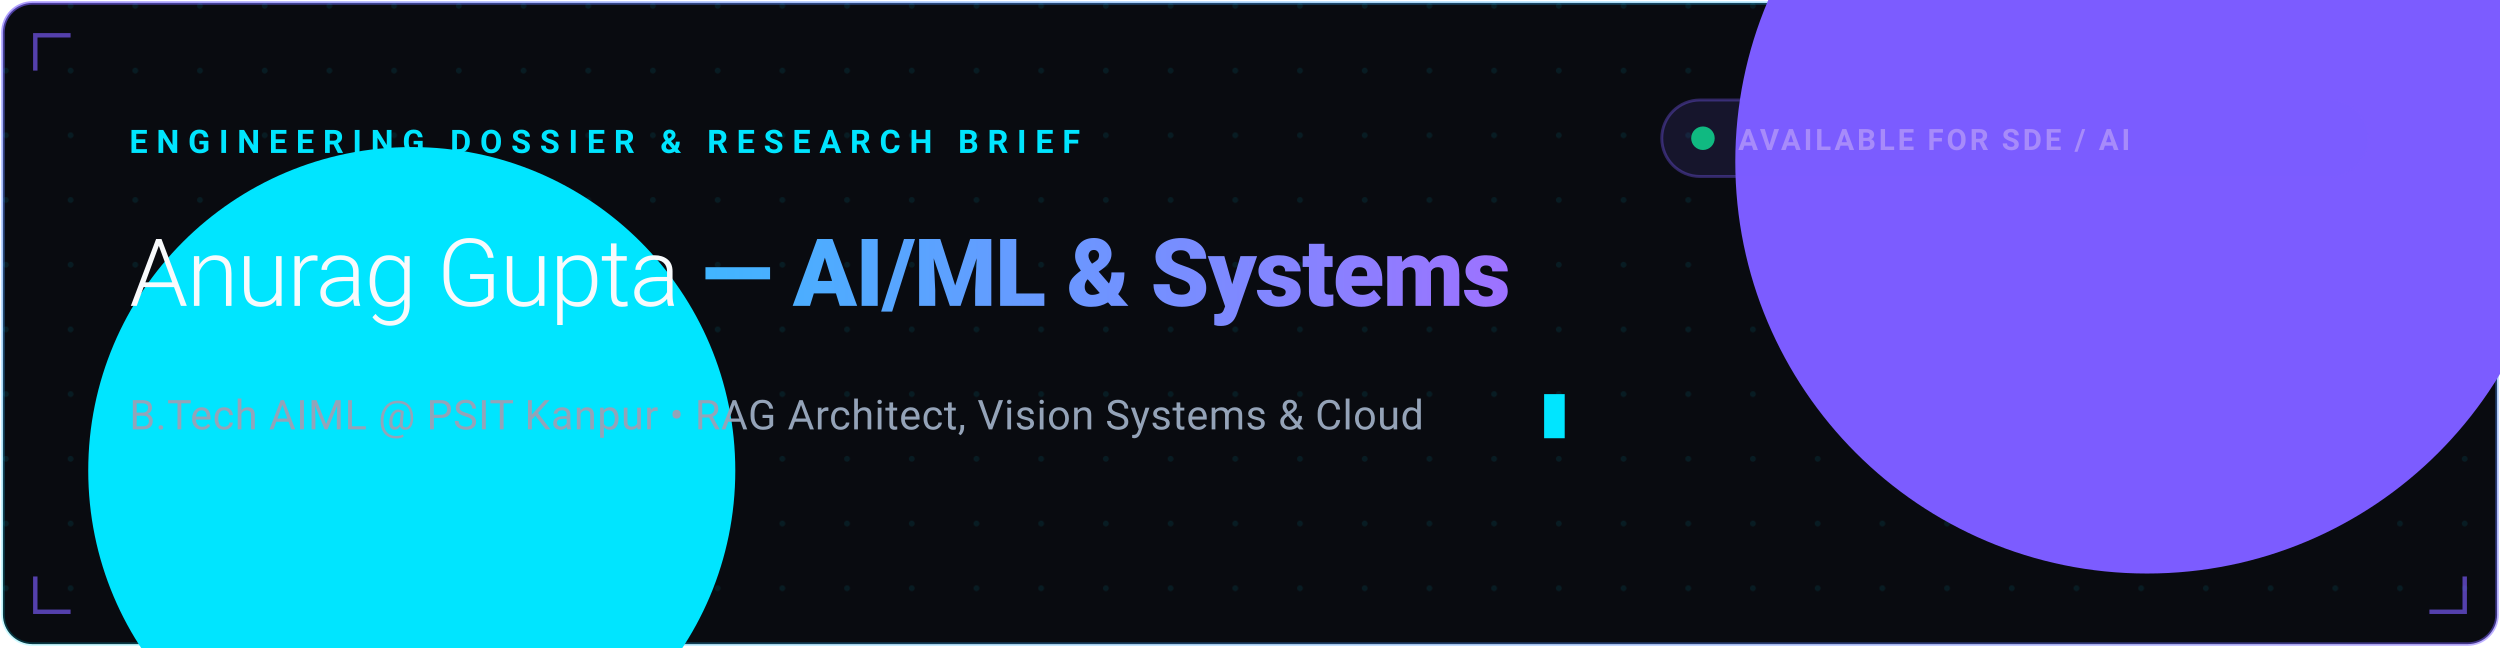
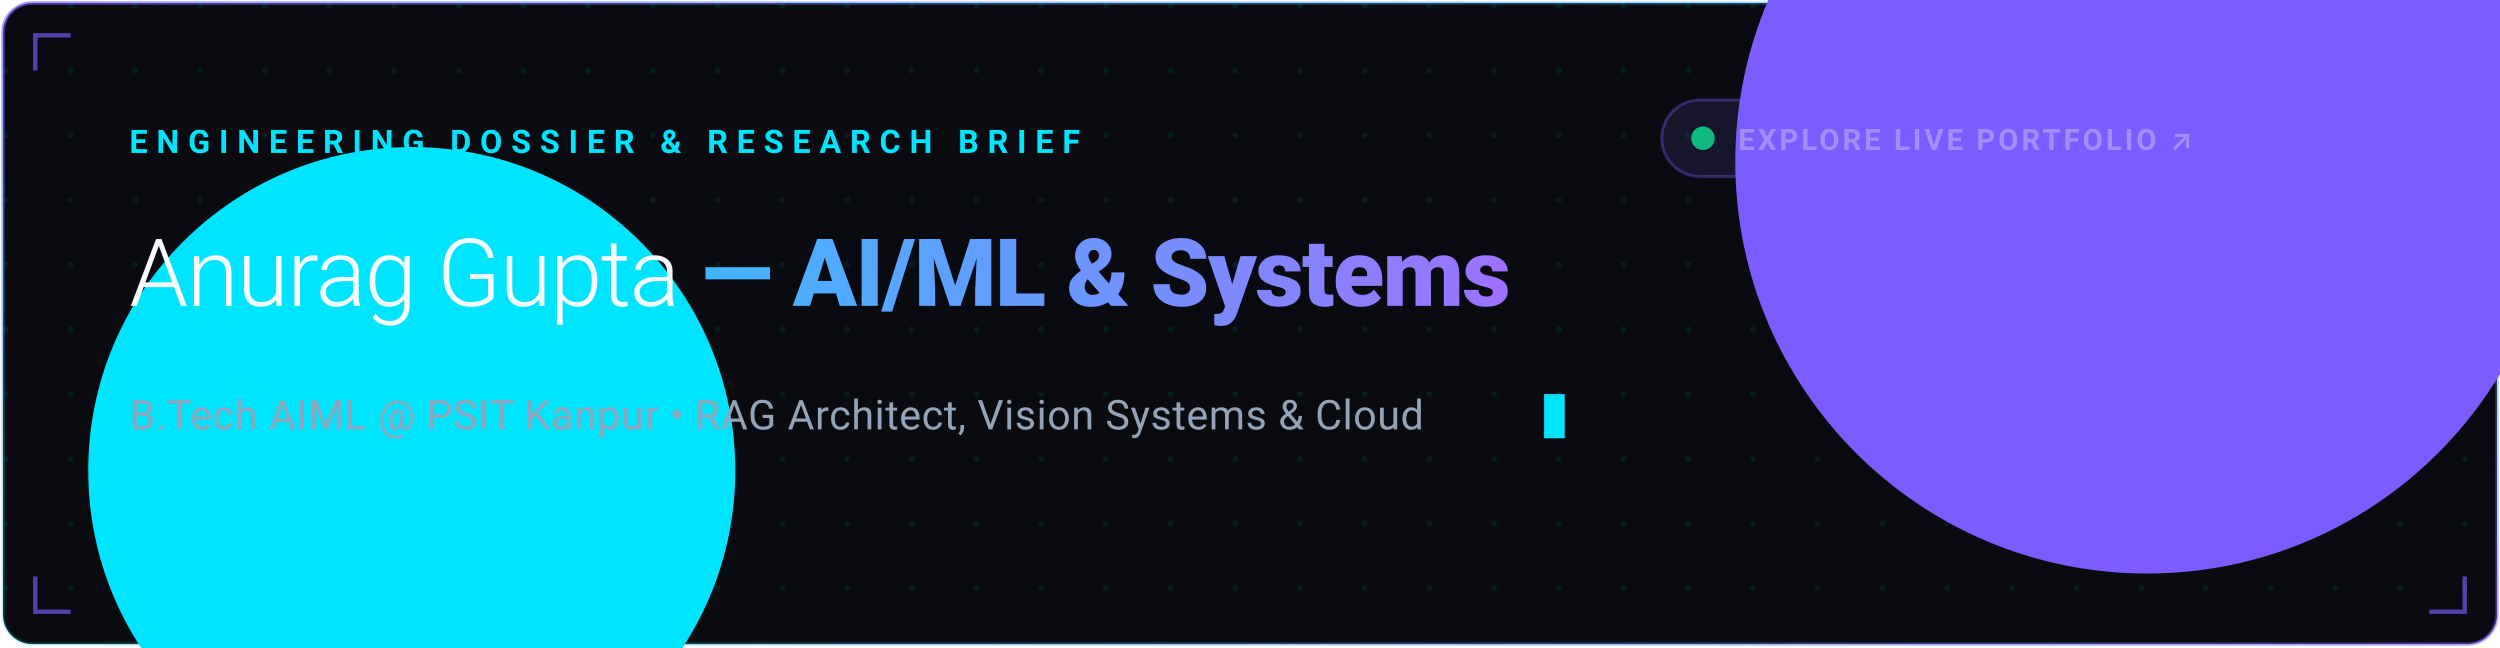
<svg xmlns="http://www.w3.org/2000/svg" fill="none" viewBox="0 0 850 220" width="100%" height="220">
  <style>
    @keyframes pulseGlow {
      0%, 100% { opacity: 0.12; transform: scale(1); }
      50% { opacity: 0.28; transform: scale(1.08); }
    }
    @keyframes drawLine {
      from { stroke-dashoffset: 850; }
      to { stroke-dashoffset: 0; }
    }
    @keyframes blink {
      0%, 100% { opacity: 1; }
      50% { opacity: 0; }
    }
    @keyframes badgePulse {
      0%, 100% { opacity: 1; }
      50% { opacity: 0.4; }
    }

    .bg { fill: #090B10; stroke: url(#border-gradient); stroke-width: 1.2; }
    .subtitle {
      font-family: -apple-system, BlinkMacSystemFont, "Segoe UI", Roboto, "Helvetica Neue", Arial, sans-serif;
      font-size: 11px;
      font-weight: 600;
      fill: #00E5FF;
      letter-spacing: 3px;
    }
    .title {
      font-family: -apple-system, BlinkMacSystemFont, "Segoe UI", Roboto, "Helvetica Neue", Arial, sans-serif;
      font-size: 32px;
      font-weight: 300;
      fill: #F8FAFC;
      letter-spacing: -0.5px;
    }
    .title-bold {
      font-weight: 800;
      fill: url(#cyan-purple-grad);
    }
    .tagline {
      font-family: -apple-system, BlinkMacSystemFont, "Segoe UI", Roboto, "Helvetica Neue", Arial, sans-serif;
      font-size: 14px;
      font-weight: 400;
      fill: #94A3B8;
      letter-spacing: 0.2px;
    }
    .cursor {
      fill: #00E5FF;
      animation: blink 1.1s infinite;
    }
    .status-pill {
      fill: rgba(124, 92, 255, 0.12);
      stroke: rgba(124, 92, 255, 0.35);
      stroke-width: 1;
    }
    .status-text {
      font-family: -apple-system, BlinkMacSystemFont, "Segoe UI", Roboto, monospace;
      font-size: 10px;
      font-weight: 600;
      fill: #A78BFA;
      letter-spacing: 1px;
    }
    .status-dot {
      fill: #10B981;
      animation: badgePulse 2s ease-in-out infinite;
    }
    .glow-line {
      stroke: url(#neon-line-grad);
      stroke-width: 1.5;
      stroke-dasharray: 850;
      stroke-dashoffset: 850;
      animation: drawLine 2.2s cubic-bezier(0.16, 1, 0.3, 1) forwards;
    }
    .corner-bracket {
      stroke: #7C5CFF;
      stroke-width: 1.5;
      fill: none;
      opacity: 0.65;
    }
  </style>
  <defs>
    <linearGradient id="border-gradient" x1="0%" y1="0%" x2="100%" y2="100%">
      <stop offset="0%" stop-color="#7C5CFF" stop-opacity="0.6" />
      <stop offset="50%" stop-color="#00E5FF" stop-opacity="0.2" />
      <stop offset="100%" stop-color="#7C5CFF" stop-opacity="0.5" />
    </linearGradient>
    <linearGradient id="cyan-purple-grad" x1="0%" y1="0%" x2="100%" y2="0%">
      <stop offset="0%" stop-color="#00E5FF" />
      <stop offset="100%" stop-color="#9D72FF" />
    </linearGradient>
    <linearGradient id="neon-line-grad" x1="44" y1="0" x2="806" y2="0" gradientUnits="userSpaceOnUse">
      <stop offset="0%" stop-color="#7C5CFF" stop-opacity="0.05" />
      <stop offset="30%" stop-color="#7C5CFF" stop-opacity="0.8" />
      <stop offset="70%" stop-color="#00E5FF" stop-opacity="0.9" />
      <stop offset="100%" stop-color="#00E5FF" stop-opacity="0.05" />
    </linearGradient>
    <pattern id="dotGrid" x="0" y="0" width="22" height="22" patternUnits="userSpaceOnUse">
      <circle cx="2" cy="2" r="1" fill="#00E5FF" fill-opacity="0.08" />
    </pattern>
  </defs>
-   <rect x="1" y="1" width="848" height="218" rx="10" class="bg" />
-   <rect x="1" y="1" width="848" height="218" rx="10" fill="url(#dotGrid)" />
-   <circle cx="730" cy="55" r="140" fill="#7C5CFF" style="animation: pulseGlow 5s ease-in-out infinite;" />
-   <circle cx="140" cy="160" r="110" fill="#00E5FF" style="animation: pulseGlow 6s ease-in-out infinite 1s;" />
-   <path d="M 12 24 L 12 12 L 24 12" class="corner-bracket" />
-   <path d="M 838 24 L 838 12 L 826 12" class="corner-bracket" />
-   <path d="M 12 196 L 12 208 L 24 208" class="corner-bracket" />
-   <path d="M 838 196 L 838 208 L 826 208" class="corner-bracket" />
-   <g transform="translate(565, 34)">
-     <rect x="0" y="0" width="240" height="26" rx="13" class="status-pill" />
-     <circle cx="14" cy="13" r="4" class="status-dot" />
-     <text x="26" y="17" class="status-text">AVAILABLE FOR SDE / AI</text>
-   </g>
-   <text x="44" y="52" class="subtitle">ENGINEERING DOSSIER &amp; RESEARCH BRIEF</text>
-   <text x="44" y="104" class="title">Anurag Gupta <tspan class="title-bold">— AI/ML &amp; Systems</tspan>
-   </text>
-   <text x="44" y="146" class="tagline">B.Tech AIML @ PSIT Kanpur • RAG Architect, Vision Systems &amp; Cloud</text>
-   <rect x="525" y="134" width="7" height="15" class="cursor" />
-   <line x1="44" y1="184" x2="806" y2="184" class="glow-line" />
+   <a href="https://anuraggupta07122006.github.io/portfolio/" target="_blank" style="cursor: pointer; text-decoration: none;">
+     <rect x="1" y="1" width="848" height="218" rx="10" class="bg" />
+     <rect x="1" y="1" width="848" height="218" rx="10" fill="url(#dotGrid)" />
+     <circle cx="730" cy="55" r="140" fill="#7C5CFF" style="animation: pulseGlow 5s ease-in-out infinite;" />
+     <circle cx="140" cy="160" r="110" fill="#00E5FF" style="animation: pulseGlow 6s ease-in-out infinite 1s;" />
+     <path d="M 12 24 L 12 12 L 24 12" class="corner-bracket" />
+     <path d="M 838 24 L 838 12 L 826 12" class="corner-bracket" />
+     <path d="M 12 196 L 12 208 L 24 208" class="corner-bracket" />
+     <path d="M 838 196 L 838 208 L 826 208" class="corner-bracket" />
+     <g transform="translate(565, 34)">
+       <rect x="0" y="0" width="240" height="26" rx="13" class="status-pill" />
+       <circle cx="14" cy="13" r="4" class="status-dot" />
+       <text x="26" y="17" class="status-text">EXPLORE LIVE PORTFOLIO ↗</text>
+     </g>
+     <text x="44" y="52" class="subtitle">ENGINEERING DOSSIER &amp; RESEARCH BRIEF</text>
+     <text x="44" y="104" class="title">Anurag Gupta <tspan class="title-bold">— AI/ML &amp; Systems</tspan>
+     </text>
+     <text x="44" y="146" class="tagline">B.Tech AIML @ PSIT Kanpur • RAG Architect, Vision Systems &amp; Cloud</text>
+     <rect x="525" y="134" width="7" height="15" class="cursor" />
+     <line x1="44" y1="184" x2="806" y2="184" class="glow-line" />
+   </a>
</svg>
